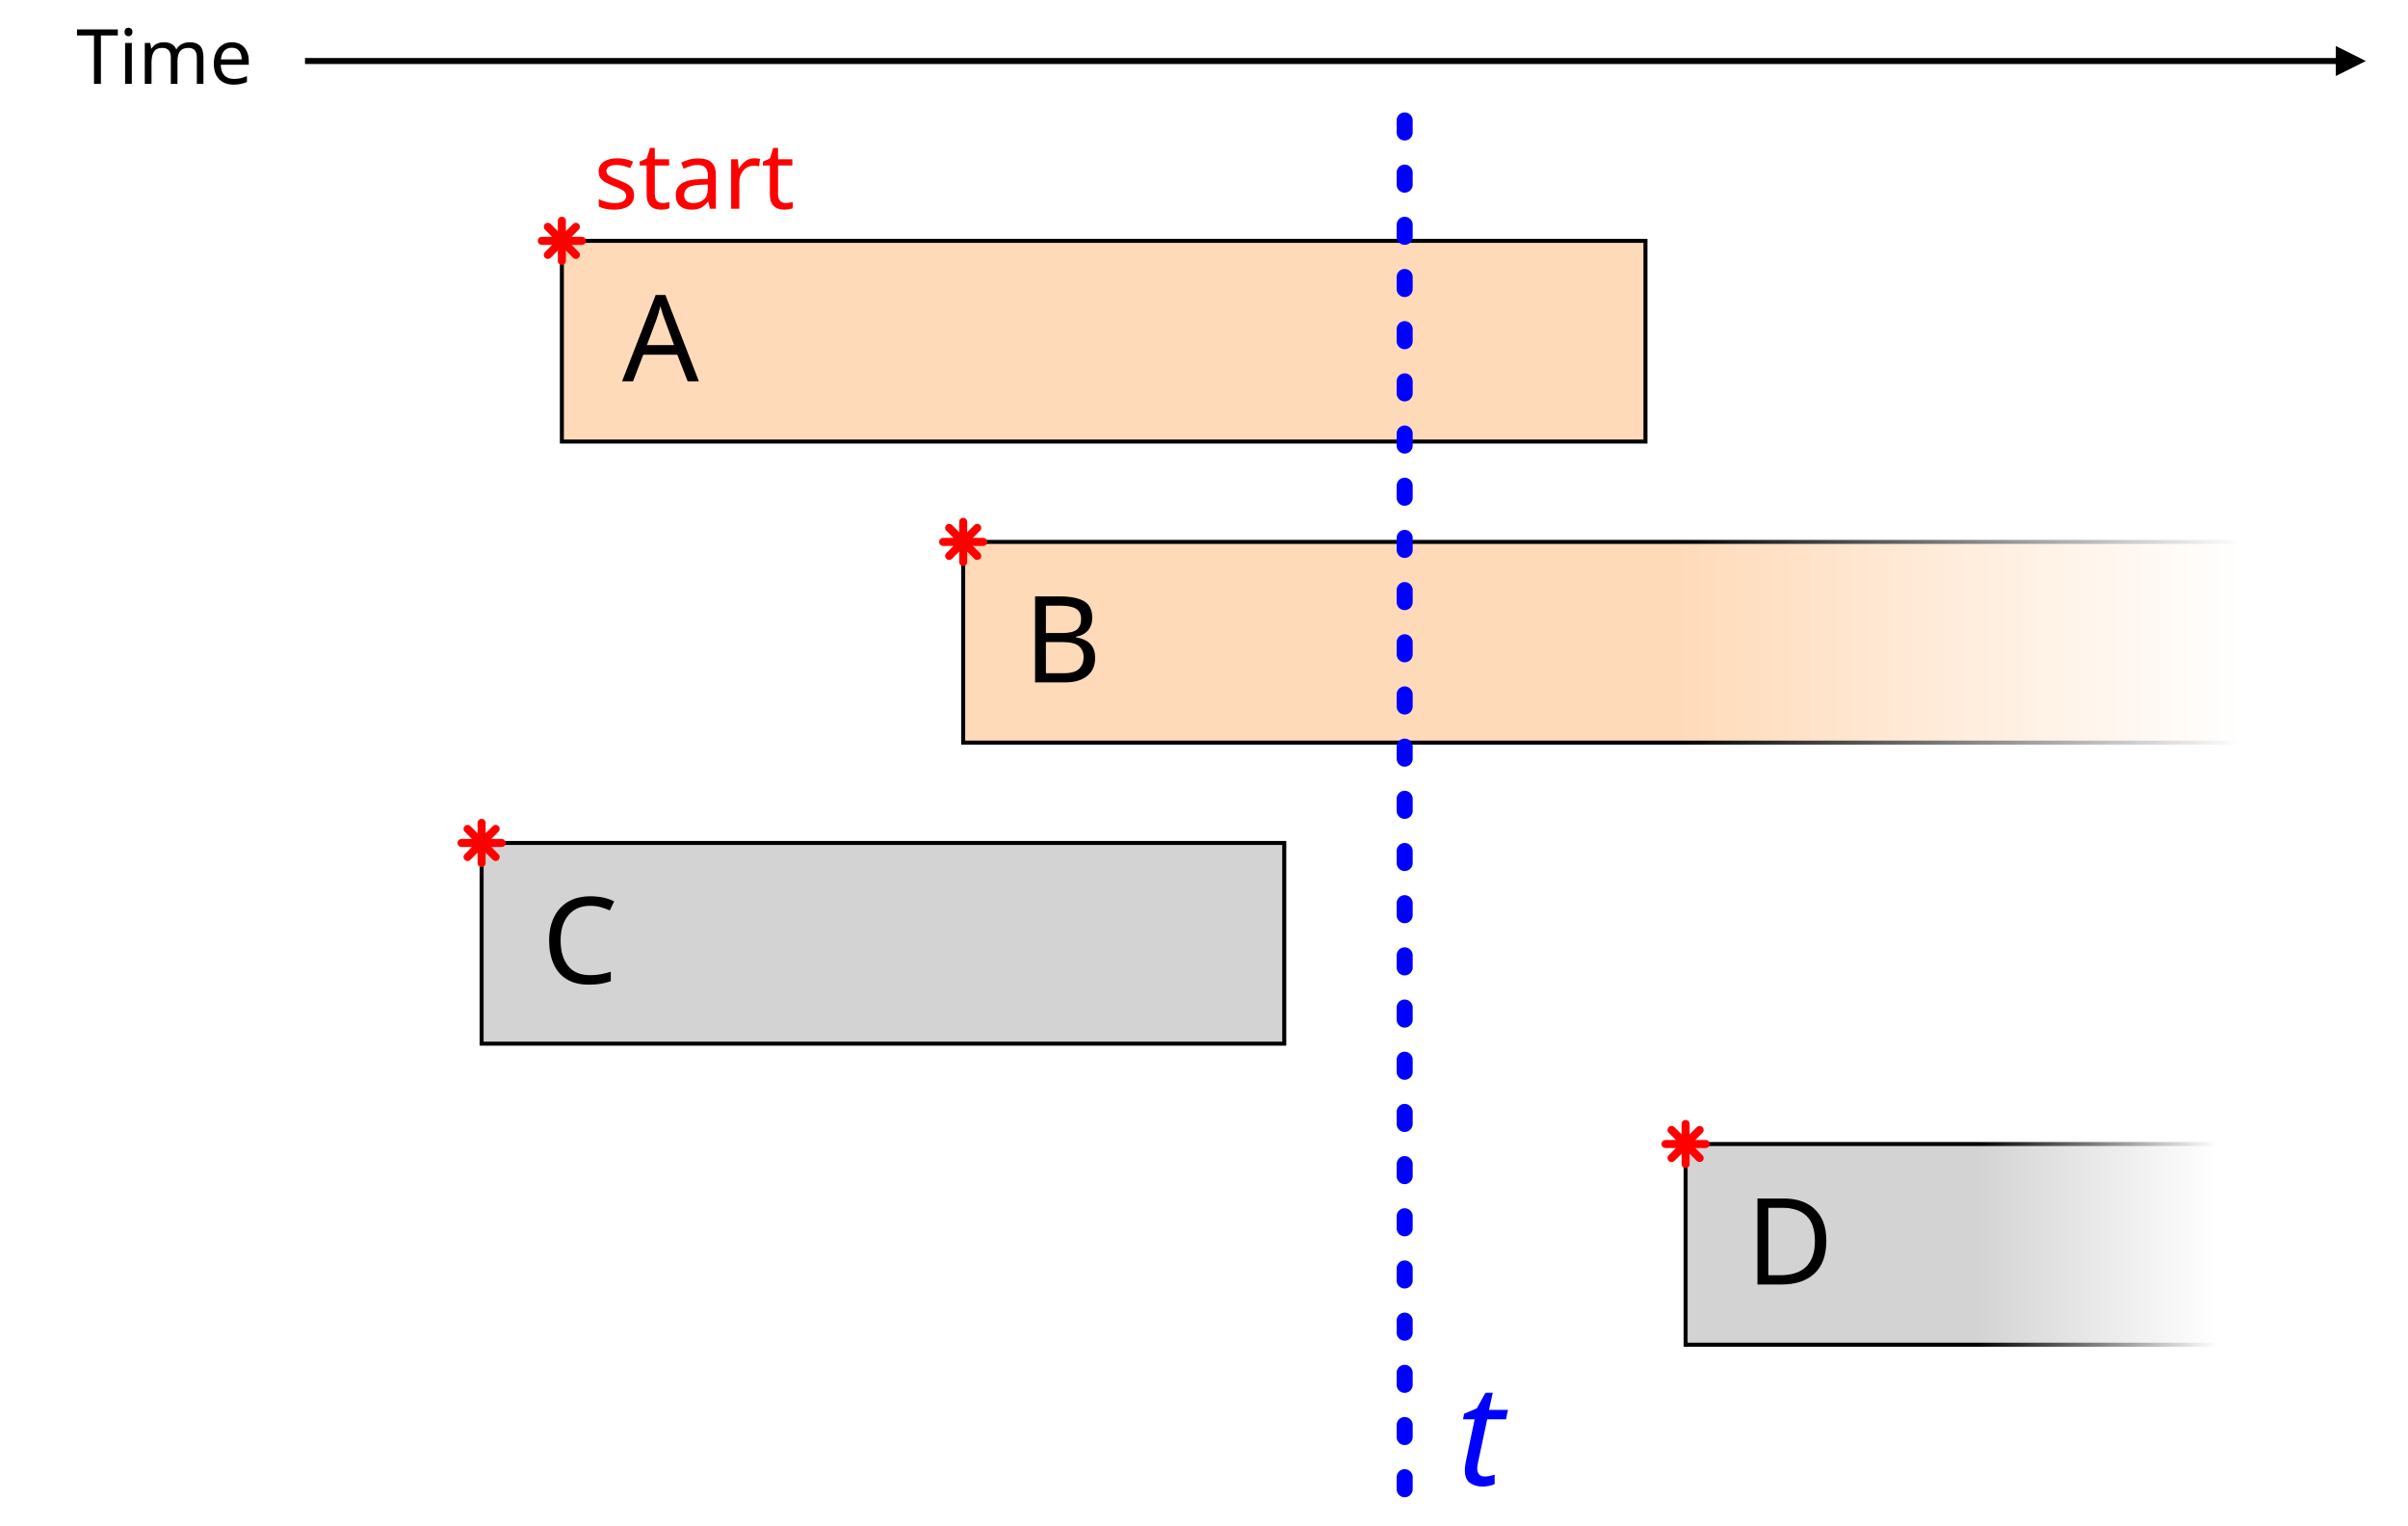
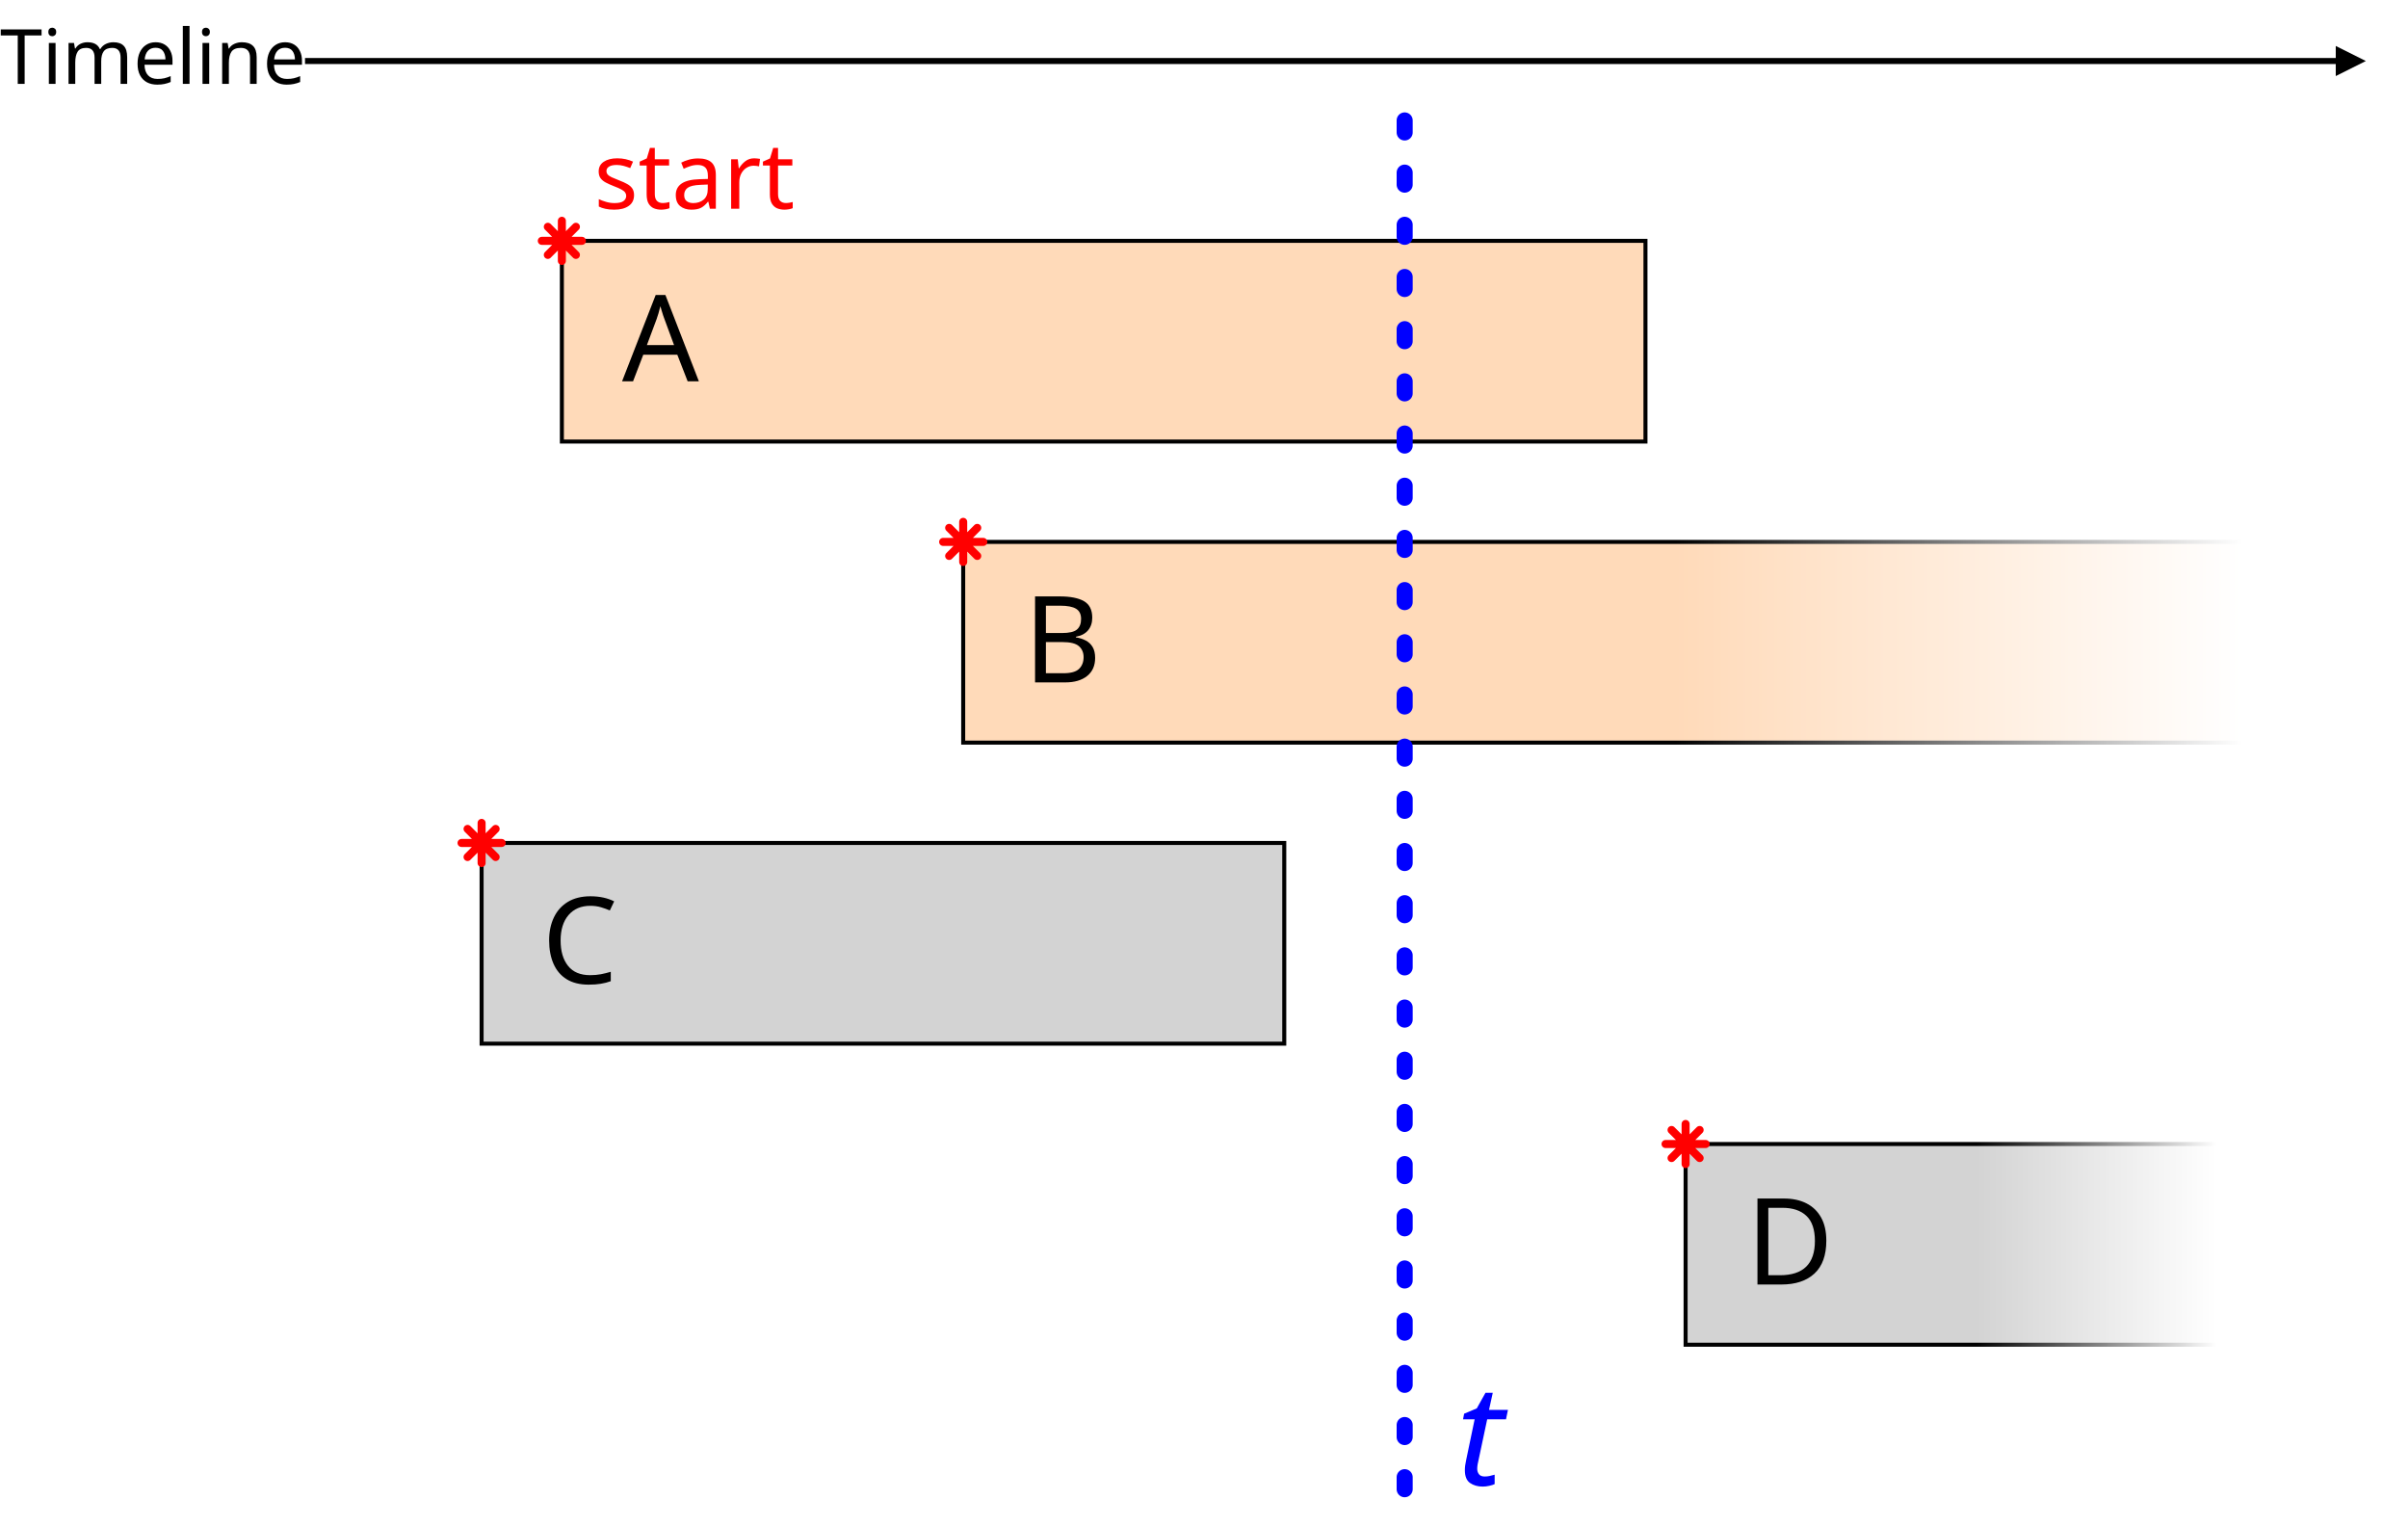
<svg xmlns="http://www.w3.org/2000/svg" xmlns:xlink="http://www.w3.org/1999/xlink" width="100%" height="100%" viewBox="0 0 600 380">
  <defs>
    <style type="text/css">
    svg {
      font-size: 19px;
      font-family: sans-serif;
    }

    /*
     * Line work
     */
    .arrowLine {
      stroke: black;
      stroke-width: 1.5;
      marker-end: url(#arrow);
      fill: none;
    }
    .active {
      fill: peachpuff;
      stroke: black;
    }
    .inactive {
      fill: lightgrey;
      stroke: black;
    }
    .animationLabel {
      text-anchor: start;
      font-size: 30px;
    }
    .startTimeLabel {
      fill: red;
      text-anchor: start;
      font-size: 23px;
    }
    .tLine {
      stroke: blue;
      stroke-width: 4;
      stroke-dasharray: 3 10;
      stroke-linecap: round;
    }
    .tLineLabel {
      fill: blue;
      font-size: 35px;
      font-style: italic;
    }
    </style>
    <style type="text/css">
      .blackArrowHead {
        fill: black;
        stroke: none;
      }
    </style>
    <marker id="arrow" viewBox="0 -5 10 10" orient="auto" markerWidth="5" markerHeight="5">
      <path d="M0-5l10 5l-10 5z" class="blackArrowHead" />
    </marker>
    <style type="text/css">
      .startTimeStar {
        stroke: red;
        stroke-linecap: round;
        stroke-width: 2;
        fill: none;
      }
    </style>
    <path d="M-3.5-3.5l7 7M3.5-3.5l-7 7M0-5v10M-5 0h10" class="startTimeStar" id="star" />
    <mask id="fadeout" maskContentUnits="objectBoundingBox">
      <rect x="-0.05" y="-0.05" width="1.1" height="1.1" fill="url(#fadeoutGrad)" />
    </mask>
    <linearGradient id="fadeoutGrad">
      <stop offset="0" stop-color="white" stop-opacity="1" />
      <stop offset="0.5" stop-color="white" stop-opacity="1" />
      <stop offset="0.85" stop-color="white" stop-opacity="0" />
    </linearGradient>
  </defs>
  <g>
-     <text x="1em" y="1.1em">Time</text>
+     <text x="0" y="1.1em">Timeline</text>
    <line x1="4em" x2="97%" y1="0.8em" y2="0.8em" class="arrowLine" />
  </g>
  <g transform="translate(140 60)">
    <rect width="270" height="50" class="active" />
    <text x="15" y="35" class="animationLabel">A</text>
    <use xlink:href="#star" />
    <text x="8" y="-8" class="startTimeLabel">start</text>
  </g>
  <g transform="translate(240 135)" mask="url(#fadeout)">
    <rect width="360" height="50" class="active" />
    <text x="15" y="35" class="animationLabel">B</text>
    <use xlink:href="#star" />
  </g>
  <g transform="translate(120 210)">
    <rect width="200" height="50" class="inactive" />
    <text x="15" y="35" class="animationLabel">C</text>
    <use xlink:href="#star" />
  </g>
  <g transform="translate(420 285)" mask="url(#fadeout)">
    <rect width="150" height="50" class="inactive" />
    <text x="15" y="35" class="animationLabel">D</text>
    <use xlink:href="#star" />
  </g>
  <g transform="translate(350 30)">
    <path d="M0 0v350" class="tLine" />
    <text x="13" y="340" class="tLineLabel">t</text>
  </g>
</svg>
